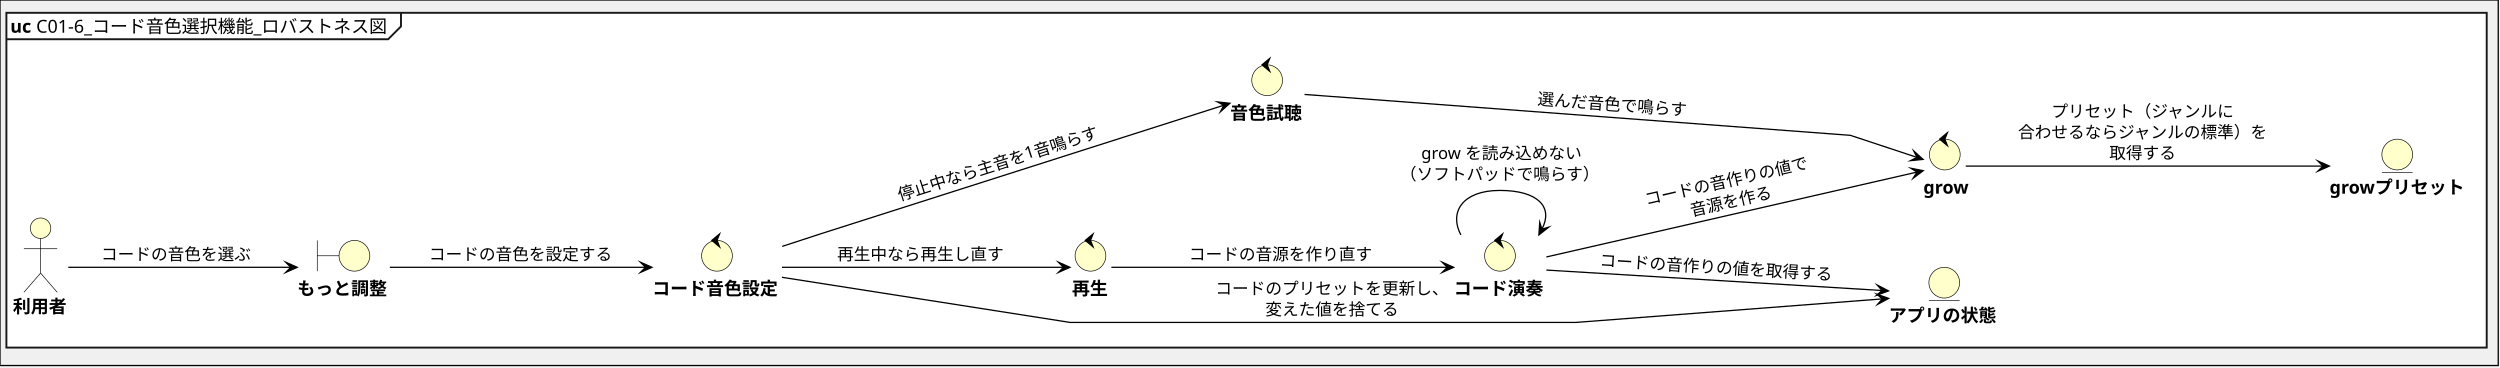
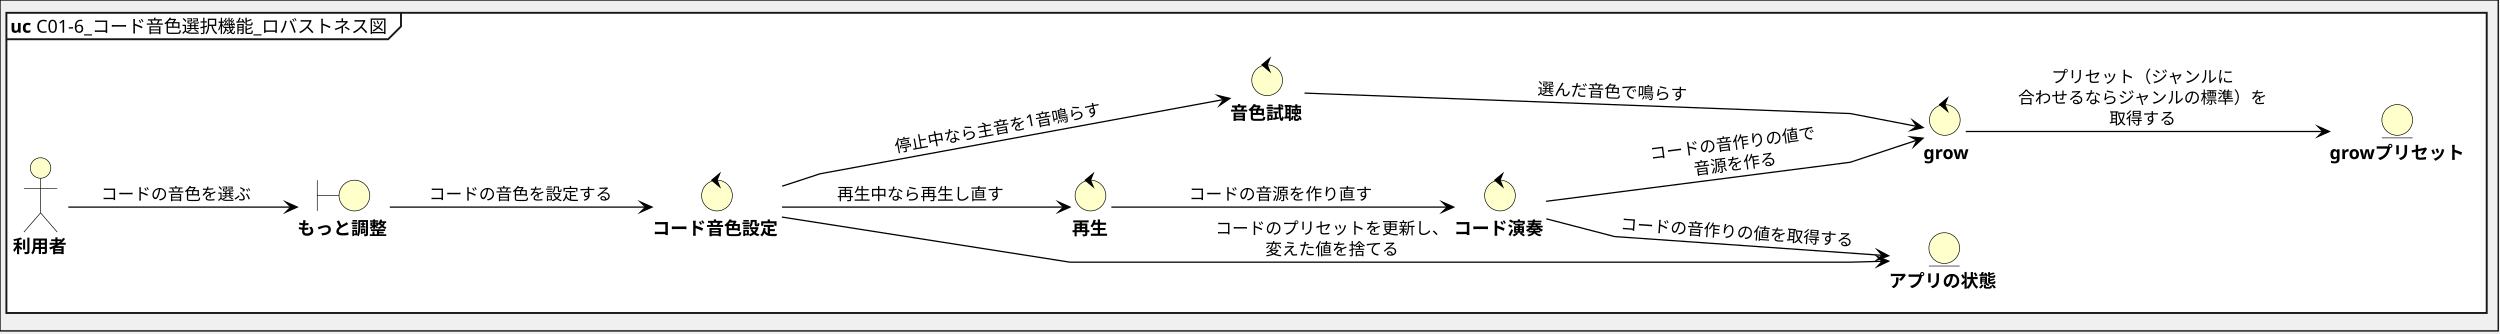
- <svg xmlns="http://www.w3.org/2000/svg" version="1.1" data-diagram-type="DESCRIPTION" style="width:1951px;height:287px;background:#FFFFFF;" width="1951px" height="287px" viewBox="0 0 1951 287" zoomAndPan="magnify" preserveAspectRatio="none" contentStyleType="text/css">
+ <svg xmlns="http://www.w3.org/2000/svg" version="1.1" data-diagram-type="DESCRIPTION" style="width:1951px;height:260px;background:#FFFFFF;" width="1951px" height="260px" viewBox="0 0 1951 260" zoomAndPan="magnify" preserveAspectRatio="none" contentStyleType="text/css">
  <defs />
  <g font-family="sans-serif" lengthAdjust="spacing">
-     <rect x="0" y="0" width="1949.629" height="285.252" fill="none" style="stroke:#000;stroke-width:1;" />
-     <rect x="5" y="10" width="1935.629" height="261.252" fill="#FFF" style="stroke:#181818;stroke-width:1.5;" />
+     <rect x="0" y="0" width="1949.629" height="258.252" fill="none" style="stroke:#000;stroke-width:1;" />
+     <rect x="5" y="10" width="1935.629" height="234.252" fill="#FFF" style="stroke:#181818;stroke-width:1.5;" />
    <path d="M312.931,10 L312.931,20.609 L302.931,30.609 L5,30.609" style="stroke:#181818;stroke-width:1.5;" fill="none" />
    <text x="8" y="25.533" fill="#000" font-size="14" textLength="16.338" font-weight="700">uc</text>
    <text x="28.228" y="25.533" fill="#000" font-size="14" textLength="277.703">C01-6_コード音色選択機能_ロバストネス図</text>
    <g class="entity" data-qualified-name="A1" id="ent0001" data-source-line="4">
-       <ellipse cx="31.656" cy="178.109" rx="8" ry="8" fill="#FFC" style="stroke:#000;stroke-width:0.5;" />
-       <path d="M31.656,186.109 L31.656,213.109 M18.656,194.109 L44.656,194.109 M31.656,213.109 L18.656,228.109 M31.656,213.109 L44.656,228.109" style="stroke:#000;stroke-width:0.5;" fill="none" />
-       <text x="10" y="244.143" fill="#000" font-size="14" textLength="43.313" font-weight="700">利用者</text>
+       <ellipse cx="31.656" cy="131.109" rx="8" ry="8" fill="#FFC" style="stroke:#000;stroke-width:0.5;" />
+       <path d="M31.656,139.109 L31.656,166.109 M18.656,147.109 L44.656,147.109 M31.656,166.109 L18.656,181.109 M31.656,166.109 L44.656,181.109" style="stroke:#000;stroke-width:0.5;" fill="none" />
+       <text x="10" y="197.143" fill="#000" font-size="14" textLength="43.313" font-weight="700">利用者</text>
    </g>
    <g class="entity" data-qualified-name="B1" id="ent0002" data-source-line="5">
-       <path d="M247.594,187.609 L247.594,211.609 M247.594,199.609 L264.594,199.609" style="stroke:#000;stroke-width:0.5;" fill="none" />
-       <ellipse cx="276.594" cy="199.609" rx="12" ry="12" fill="#FFC" style="stroke:#000;stroke-width:0.5;" />
-       <text x="232" y="230.143" fill="#000" font-size="14" textLength="72.188" font-weight="700">もっと調整</text>
+       <path d="M247.594,140.609 L247.594,164.609 M247.594,152.609 L264.594,152.609" style="stroke:#000;stroke-width:0.5;" fill="none" />
+       <ellipse cx="276.594" cy="152.609" rx="12" ry="12" fill="#FFC" style="stroke:#000;stroke-width:0.5;" />
+       <text x="232" y="183.143" fill="#000" font-size="14" textLength="72.188" font-weight="700">もっと調整</text>
    </g>
    <g class="entity" data-qualified-name="C1" id="ent0003" data-source-line="6">
-       <ellipse cx="559.531" cy="199.609" rx="12" ry="12" fill="#FFC" style="stroke:#000;stroke-width:0.5;" />
-       <polygon points="555.531,187.609,561.531,182.609,559.531,187.609,561.531,192.609,555.531,187.609" fill="#000" style="stroke:#000;stroke-width:1;stroke-linejoin:miter;stroke-miterlimit:10;" />
-       <text x="509" y="230.143" fill="#000" font-size="14" textLength="101.063" font-weight="700">コード音色設定</text>
+       <ellipse cx="559.531" cy="152.609" rx="12" ry="12" fill="#FFC" style="stroke:#000;stroke-width:0.5;" />
+       <polygon points="555.531,140.609,561.531,135.609,559.531,140.609,561.531,145.609,555.531,140.609" fill="#000" style="stroke:#000;stroke-width:1;stroke-linejoin:miter;stroke-miterlimit:10;" />
+       <text x="509" y="183.143" fill="#000" font-size="14" textLength="101.063" font-weight="700">コード音色設定</text>
    </g>
    <g class="entity" data-qualified-name="C5" id="ent0004" data-source-line="7">
      <ellipse cx="988.875" cy="62.609" rx="12" ry="12" fill="#FFC" style="stroke:#000;stroke-width:0.5;" />
      <polygon points="984.875,50.609,990.875,45.609,988.875,50.609,990.875,55.609,984.875,50.609" fill="#000" style="stroke:#000;stroke-width:1;stroke-linejoin:miter;stroke-miterlimit:10;" />
      <text x="960" y="93.143" fill="#000" font-size="14" textLength="57.75" font-weight="700">音色試聴</text>
    </g>
    <g class="entity" data-qualified-name="C2" id="ent0005" data-source-line="8">
-       <ellipse cx="851" cy="199.609" rx="12" ry="12" fill="#FFC" style="stroke:#000;stroke-width:0.5;" />
-       <polygon points="847,187.609,853,182.609,851,187.609,853,192.609,847,187.609" fill="#000" style="stroke:#000;stroke-width:1;stroke-linejoin:miter;stroke-miterlimit:10;" />
-       <text x="836.563" y="230.143" fill="#000" font-size="14" textLength="28.875" font-weight="700">再生</text>
+       <ellipse cx="851" cy="152.609" rx="12" ry="12" fill="#FFC" style="stroke:#000;stroke-width:0.5;" />
+       <polygon points="847,140.609,853,135.609,851,140.609,853,145.609,847,140.609" fill="#000" style="stroke:#000;stroke-width:1;stroke-linejoin:miter;stroke-miterlimit:10;" />
+       <text x="836.563" y="183.143" fill="#000" font-size="14" textLength="28.875" font-weight="700">再生</text>
    </g>
    <g class="entity" data-qualified-name="C3" id="ent0006" data-source-line="9">
-       <ellipse cx="1170.594" cy="199.609" rx="12" ry="12" fill="#FFC" style="stroke:#000;stroke-width:0.5;" />
-       <polygon points="1166.594,187.609,1172.594,182.609,1170.594,187.609,1172.594,192.609,1166.594,187.609" fill="#000" style="stroke:#000;stroke-width:1;stroke-linejoin:miter;stroke-miterlimit:10;" />
-       <text x="1134.5" y="230.143" fill="#000" font-size="14" textLength="72.188" font-weight="700">コード演奏</text>
+       <ellipse cx="1170.594" cy="152.609" rx="12" ry="12" fill="#FFC" style="stroke:#000;stroke-width:0.5;" />
+       <polygon points="1166.594,140.609,1172.594,135.609,1170.594,140.609,1172.594,145.609,1166.594,140.609" fill="#000" style="stroke:#000;stroke-width:1;stroke-linejoin:miter;stroke-miterlimit:10;" />
+       <text x="1134.5" y="183.143" fill="#000" font-size="14" textLength="72.188" font-weight="700">コード演奏</text>
    </g>
    <g class="entity" data-qualified-name="C4" id="ent0007" data-source-line="10">
-       <ellipse cx="1517.721" cy="120.609" rx="12" ry="12" fill="#FFC" style="stroke:#000;stroke-width:0.5;" />
-       <polygon points="1513.721,108.609,1519.721,103.609,1517.721,108.609,1519.721,113.609,1513.721,108.609" fill="#000" style="stroke:#000;stroke-width:1;stroke-linejoin:miter;stroke-miterlimit:10;" />
-       <text x="1501" y="151.143" fill="#000" font-size="14" textLength="33.441" font-weight="700">grow</text>
+       <ellipse cx="1517.721" cy="93.609" rx="12" ry="12" fill="#FFC" style="stroke:#000;stroke-width:0.5;" />
+       <polygon points="1513.721,81.609,1519.721,76.609,1517.721,81.609,1519.721,86.609,1513.721,81.609" fill="#000" style="stroke:#000;stroke-width:1;stroke-linejoin:miter;stroke-miterlimit:10;" />
+       <text x="1501" y="124.143" fill="#000" font-size="14" textLength="33.441" font-weight="700">grow</text>
    </g>
    <g class="entity" data-qualified-name="E1" id="ent0008" data-source-line="11">
-       <ellipse cx="1517.313" cy="220.609" rx="12" ry="12" fill="#FFC" style="stroke:#000;stroke-width:0.5;" />
-       <line x1="1505.313" y1="234.609" x2="1529.313" y2="234.609" style="stroke:#000;stroke-width:0.5;" />
-       <text x="1474" y="251.143" fill="#000" font-size="14" textLength="86.625" font-weight="700">アプリの状態</text>
+       <ellipse cx="1517.313" cy="193.609" rx="12" ry="12" fill="#FFC" style="stroke:#000;stroke-width:0.5;" />
+       <line x1="1505.313" y1="207.609" x2="1529.313" y2="207.609" style="stroke:#000;stroke-width:0.5;" />
+       <text x="1474" y="224.143" fill="#000" font-size="14" textLength="86.625" font-weight="700">アプリの状態</text>
    </g>
    <g class="entity" data-qualified-name="E2" id="ent0009" data-source-line="12">
-       <ellipse cx="1870.814" cy="120.609" rx="12" ry="12" fill="#FFC" style="stroke:#000;stroke-width:0.5;" />
-       <line x1="1858.814" y1="134.609" x2="1882.814" y2="134.609" style="stroke:#000;stroke-width:0.5;" />
-       <text x="1818" y="151.143" fill="#000" font-size="14" textLength="105.629" font-weight="700">growプリセット</text>
+       <ellipse cx="1870.814" cy="93.609" rx="12" ry="12" fill="#FFC" style="stroke:#000;stroke-width:0.5;" />
+       <line x1="1858.814" y1="107.609" x2="1882.814" y2="107.609" style="stroke:#000;stroke-width:0.5;" />
+       <text x="1818" y="124.143" fill="#000" font-size="14" textLength="105.629" font-weight="700">growプリセット</text>
    </g>
    <g class="link" data-entity-1="ent0001" data-entity-2="ent0002" id="lnk10" data-source-line="14" data-link-type="dependency">
-       <path d="M53.31,208.609 C93.55,208.609 177.42,208.609 226.94,208.609" style="stroke:#000;stroke-width:1;" fill="none" id="A1-to-B1" />
-       <polygon points="231.94,208.609,222.94,204.609,226.94,208.609,222.94,212.609,231.94,208.609" fill="#000" style="stroke:#000;stroke-width:1;stroke-linejoin:miter;stroke-miterlimit:10;" />
+       <path d="M53.31,161.609 C93.55,161.609 177.42,161.609 226.94,161.609" style="stroke:#000;stroke-width:1;" fill="none" id="A1-to-B1" />
+       <polygon points="231.94,161.609,222.94,157.609,226.94,161.609,222.94,165.609,231.94,161.609" fill="#000" style="stroke:#000;stroke-width:1;stroke-linejoin:miter;stroke-miterlimit:10;" />
    </g>
    <g class="link" data-entity-1="ent0002" data-entity-2="ent0003" id="lnk11" data-source-line="15" data-link-type="dependency">
-       <path d="M304.21,208.609 C355.37,208.609 445.49,208.609 503.78,208.609" style="stroke:#000;stroke-width:1;" fill="none" id="B1-to-C1" />
-       <polygon points="508.78,208.609,499.78,204.609,503.78,208.609,499.78,212.609,508.78,208.609" fill="#000" style="stroke:#000;stroke-width:1;stroke-linejoin:miter;stroke-miterlimit:10;" />
+       <path d="M304.21,161.609 C355.37,161.609 445.49,161.609 503.78,161.609" style="stroke:#000;stroke-width:1;" fill="none" id="B1-to-C1" />
+       <polygon points="508.78,161.609,499.78,157.609,503.78,161.609,499.78,165.609,508.78,161.609" fill="#000" style="stroke:#000;stroke-width:1;stroke-linejoin:miter;stroke-miterlimit:10;" />
    </g>
    <g class="link" data-entity-1="ent0003" data-entity-2="ent0008" id="lnk12" data-source-line="16" data-link-type="dependency">
-       <path d="M610.21,216.399 C689.31,228.789 835,251.609 835,251.609 C835,251.609 1230,251.609 1230,251.609 C1230,251.609 1389.125,239.392 1468.935,233.262" style="stroke:#000;stroke-width:1;" fill="none" id="C1-to-E1" />
-       <polygon points="1473.92,232.879,1464.64,229.58,1468.935,233.262,1465.253,237.557,1473.92,232.879" fill="#000" style="stroke:#000;stroke-width:1;stroke-linejoin:miter;stroke-miterlimit:10;" />
+       <path d="M610.21,169.399 C689.31,181.789 835,204.609 835,204.609 C835,204.609 1444,204.609 1444,204.609 C1444,204.609 1453.132,204.359 1468.912,203.919" style="stroke:#000;stroke-width:1;" fill="none" id="C1-to-E1" />
+       <polygon points="1473.91,203.779,1464.802,200.032,1468.912,203.919,1465.025,208.029,1473.91,203.779" fill="#000" style="stroke:#000;stroke-width:1;stroke-linejoin:miter;stroke-miterlimit:10;" />
    </g>
    <g class="link" data-entity-1="ent0003" data-entity-2="ent0004" id="lnk13" data-source-line="17" data-link-type="dependency">
-       <path d="M610.4,192.289 C626.37,187.069 640,182.609 640,182.609 C640,182.609 872.206,108.538 955.056,82.118" style="stroke:#000;stroke-width:1;" fill="none" id="C1-to-C5" />
-       <polygon points="959.82,80.599,950.03,79.523,955.056,82.118,952.461,87.145,959.82,80.599" fill="#000" style="stroke:#000;stroke-width:1;stroke-linejoin:miter;stroke-miterlimit:10;" />
+       <path d="M610.4,145.289 C626.37,140.069 640,135.609 640,135.609 C640,135.609 872.053,92.934 954.903,77.694" style="stroke:#000;stroke-width:1;" fill="none" id="C1-to-C5" />
+       <polygon points="959.82,76.789,950.245,74.484,954.903,77.694,951.692,82.352,959.82,76.789" fill="#000" style="stroke:#000;stroke-width:1;stroke-linejoin:miter;stroke-miterlimit:10;" />
    </g>
    <g class="link" data-entity-1="ent0004" data-entity-2="ent0007" id="lnk14" data-source-line="18" data-link-type="dependency">
-       <path d="M1018.06,73.709 C1117.04,81.119 1444,105.609 1444,105.609 C1444,105.609 1474.703,115.768 1496.023,122.828" style="stroke:#000;stroke-width:1;" fill="none" id="C5-to-C4" />
-       <polygon points="1500.77,124.399,1493.484,117.773,1496.023,122.828,1490.969,125.367,1500.77,124.399" fill="#000" style="stroke:#000;stroke-width:1;stroke-linejoin:miter;stroke-miterlimit:10;" />
+       <path d="M1018.06,72.659 C1117.04,76.369 1444,88.609 1444,88.609 C1444,88.609 1474.541,94.501 1495.861,98.621" style="stroke:#000;stroke-width:1;" fill="none" id="C5-to-C4" />
+       <polygon points="1500.77,99.569,1492.692,93.934,1495.861,98.621,1491.175,101.789,1500.77,99.569" fill="#000" style="stroke:#000;stroke-width:1;stroke-linejoin:miter;stroke-miterlimit:10;" />
    </g>
    <g class="link" data-entity-1="ent0003" data-entity-2="ent0005" id="lnk15" data-source-line="19" data-link-type="dependency">
-       <path d="M610.27,208.609 C677.52,208.609 788.75,208.609 829.97,208.609" style="stroke:#000;stroke-width:1;" fill="none" id="C1-to-C2" />
-       <polygon points="834.97,208.609,825.97,204.609,829.97,208.609,825.97,212.609,834.97,208.609" fill="#000" style="stroke:#000;stroke-width:1;stroke-linejoin:miter;stroke-miterlimit:10;" />
+       <path d="M610.27,161.609 C677.52,161.609 788.75,161.609 829.97,161.609" style="stroke:#000;stroke-width:1;" fill="none" id="C1-to-C2" />
+       <polygon points="834.97,161.609,825.97,157.609,829.97,161.609,825.97,165.609,834.97,161.609" fill="#000" style="stroke:#000;stroke-width:1;stroke-linejoin:miter;stroke-miterlimit:10;" />
    </g>
    <g class="link" data-entity-1="ent0005" data-entity-2="ent0006" id="lnk16" data-source-line="20" data-link-type="dependency">
-       <path d="M867.31,208.609 C915.62,208.609 1060.67,208.609 1129.43,208.609" style="stroke:#000;stroke-width:1;" fill="none" id="C2-to-C3" />
-       <polygon points="1134.43,208.609,1125.43,204.609,1129.43,208.609,1125.43,212.609,1134.43,208.609" fill="#000" style="stroke:#000;stroke-width:1;stroke-linejoin:miter;stroke-miterlimit:10;" />
+       <path d="M867.31,161.609 C915.62,161.609 1060.67,161.609 1129.43,161.609" style="stroke:#000;stroke-width:1;" fill="none" id="C2-to-C3" />
+       <polygon points="1134.43,161.609,1125.43,157.609,1129.43,161.609,1125.43,165.609,1134.43,161.609" fill="#000" style="stroke:#000;stroke-width:1;stroke-linejoin:miter;stroke-miterlimit:10;" />
    </g>
    <g class="link" data-entity-1="ent0006" data-entity-2="ent0008" id="lnk17" data-source-line="21" data-link-type="dependency">
-       <path d="M1206.8,210.759 C1270.6,214.639 1399.869,222.505 1468.759,226.705" style="stroke:#000;stroke-width:1;" fill="none" id="C3-to-E1" />
-       <polygon points="1473.75,227.009,1465.01,222.469,1468.759,226.705,1464.523,230.454,1473.75,227.009" fill="#000" style="stroke:#000;stroke-width:1;stroke-linejoin:miter;stroke-miterlimit:10;" />
+       <path d="M1206.73,170.769 C1231.41,177.179 1260,184.609 1260,184.609 C1260,184.609 1395.932,194.149 1468.872,199.269" style="stroke:#000;stroke-width:1;" fill="none" id="C3-to-E1" />
+       <polygon points="1473.86,199.619,1465.162,194.999,1468.872,199.269,1464.602,202.979,1473.86,199.619" fill="#000" style="stroke:#000;stroke-width:1;stroke-linejoin:miter;stroke-miterlimit:10;" />
    </g>
    <g class="link" data-entity-1="ent0006" data-entity-2="ent0007" id="lnk18" data-source-line="22" data-link-type="dependency">
-       <path d="M1206.8,200.529 C1280.65,183.619 1444.026,146.206 1496.026,134.296" style="stroke:#000;stroke-width:1;" fill="none" id="C3-to-C4" />
-       <polygon points="1500.9,133.179,1491.234,131.29,1496.026,134.296,1493.02,139.088,1500.9,133.179" fill="#000" style="stroke:#000;stroke-width:1;stroke-linejoin:miter;stroke-miterlimit:10;" />
+       <path d="M1206.57,157.109 C1280.16,147.649 1444,126.609 1444,126.609 C1444,126.609 1474.703,116.451 1496.023,109.391" style="stroke:#000;stroke-width:1;" fill="none" id="C3-to-C4" />
+       <polygon points="1500.77,107.819,1490.969,106.851,1496.023,109.391,1493.484,114.446,1500.77,107.819" fill="#000" style="stroke:#000;stroke-width:1;stroke-linejoin:miter;stroke-miterlimit:10;" />
    </g>
    <g class="link" data-entity-1="ent0007" data-entity-2="ent0009" id="lnk19" data-source-line="23" data-link-type="dependency">
-       <path d="M1534.06,129.609 C1583.15,129.609 1731.35,129.609 1812.83,129.609" style="stroke:#000;stroke-width:1;" fill="none" id="C4-to-E2" />
-       <polygon points="1817.83,129.609,1808.83,125.609,1812.83,129.609,1808.83,133.609,1817.83,129.609" fill="#000" style="stroke:#000;stroke-width:1;stroke-linejoin:miter;stroke-miterlimit:10;" />
-     </g>
-     <g class="link" data-entity-1="ent0006" data-entity-2="ent0006" id="lnk20" data-source-line="24" data-link-type="dependency">
-       <path d="M1140.05,183.329 C1130.82,165.839 1140.97,148.609 1170.5,148.609 C1200.03,148.609 1212.514,161.417 1203.284,178.907" style="stroke:#000;stroke-width:1;" fill="none" id="C3-to-C3" />
-       <polygon points="1200.95,183.329,1208.688,177.237,1203.284,178.907,1201.613,173.503,1200.95,183.329" fill="#000" style="stroke:#000;stroke-width:1;stroke-linejoin:miter;stroke-miterlimit:10;" />
+       <path d="M1534.06,102.609 C1583.15,102.609 1731.35,102.609 1812.83,102.609" style="stroke:#000;stroke-width:1;" fill="none" id="C4-to-E2" />
+       <polygon points="1817.83,102.609,1808.83,98.609,1812.83,102.609,1808.83,106.609,1817.83,102.609" fill="#000" style="stroke:#000;stroke-width:1;stroke-linejoin:miter;stroke-miterlimit:10;" />
    </g>
    <g class="link-labels">
-       <g transform="rotate(0.000 1672.06 129.609)">
-         <rect x="1572.560" y="79.459" width="199.000" height="48.150" fill="#FFFFFF" stroke="none" />
-         <text text-anchor="middle" x="1672.06" y="91.509" fill="#000" font-size="13" textLength="143">プリセット（ジャンルに</text>
-         <text text-anchor="middle" x="1672.06" y="107.759" fill="#000" font-size="13" textLength="195">合わせるならジャンルの標準）を</text>
-         <text text-anchor="middle" x="1672.06" y="124.009" fill="#000" font-size="13" textLength="52">取得する</text>
+       <g transform="rotate(-0.000 1672.06 102.609)">
+         <rect x="1572.560" y="52.459" width="199.000" height="48.150" fill="#FFFFFF" stroke="none" />
+         <text text-anchor="middle" x="1672.06" y="64.509" fill="#000" font-size="13" textLength="143">プリセット（ジャンルに</text>
+         <text text-anchor="middle" x="1672.06" y="80.759" fill="#000" font-size="13" textLength="195">合わせるならジャンルの標準）を</text>
+         <text text-anchor="middle" x="1672.06" y="97.009" fill="#000" font-size="13" textLength="52">取得する</text>
      </g>
-       <g transform="rotate(-0.000 1039.469 251.609)">
-         <rect x="946.469" y="217.709" width="186.000" height="31.900" fill="#FFFFFF" stroke="none" />
-         <text text-anchor="middle" x="1039.469" y="229.759" fill="#000" font-size="13" textLength="182">コードのプリセットを更新し、</text>
-         <text text-anchor="middle" x="1039.469" y="246.009" fill="#000" font-size="13" textLength="104">変えた値を捨てる</text>
+       <g transform="rotate(-0.000 1039.469 204.609)">
+         <rect x="946.469" y="170.709" width="186.000" height="31.900" fill="#FFFFFF" stroke="none" />
+         <text text-anchor="middle" x="1039.469" y="182.759" fill="#000" font-size="13" textLength="182">コードのプリセットを更新し、</text>
+         <text text-anchor="middle" x="1039.469" y="199.009" fill="#000" font-size="13" textLength="104">変えた値を捨てる</text>
      </g>
-       <g transform="rotate(3.483 1338.556 218.775)">
-         <rect x="1245.556" y="201.125" width="186.000" height="15.650" fill="#FFFFFF" stroke="none" />
-         <text text-anchor="middle" x="1338.556" y="213.175" fill="#000" font-size="13" textLength="182">コードの音作りの値を取得する</text>
+       <g transform="rotate(4.017 1354.728 191.257)">
+         <rect x="1261.728" y="173.604" width="186.000" height="15.650" fill="#FFFFFF" stroke="none" />
+         <text text-anchor="middle" x="1354.728" y="185.654" fill="#000" font-size="13" textLength="182">コードの音作りの値を取得する</text>
      </g>
-       <g transform="rotate(-17.691 781.817 137.372)">
-         <rect x="698.202" y="119.722" width="167.230" height="15.650" fill="#FFFFFF" stroke="none" />
-         <text text-anchor="middle" x="781.817" y="131.772" fill="#000" font-size="13" textLength="163.23">停止中なら主音を1音鳴らす</text>
+       <g transform="rotate(-10.421 780.501 109.77)">
+         <rect x="696.886" y="92.120" width="167.230" height="15.650" fill="#FFFFFF" stroke="none" />
+         <text text-anchor="middle" x="780.501" y="104.170" fill="#000" font-size="13" textLength="163.23">停止中なら主音を1音鳴らす</text>
      </g>
-       <g transform="rotate(0.000 406.21 208.609)">
-         <rect x="332.710" y="190.959" width="147.000" height="15.650" fill="#FFFFFF" stroke="none" />
-         <text text-anchor="middle" x="406.21" y="203.009" fill="#000" font-size="13" textLength="143">コードの音色を設定する</text>
+       <g transform="rotate(-0.000 406.21 161.609)">
+         <rect x="332.710" y="143.959" width="147.000" height="15.650" fill="#FFFFFF" stroke="none" />
+         <text text-anchor="middle" x="406.21" y="156.009" fill="#000" font-size="13" textLength="143">コードの音色を設定する</text>
      </g>
-       <g transform="rotate(0.000 999.31 208.609)">
-         <rect x="925.810" y="190.959" width="147.000" height="15.650" fill="#FFFFFF" stroke="none" />
-         <text text-anchor="middle" x="999.31" y="203.009" fill="#000" font-size="13" textLength="143">コードの音源を作り直す</text>
+       <g transform="rotate(0.000 999.31 161.609)">
+         <rect x="925.810" y="143.959" width="147.000" height="15.650" fill="#FFFFFF" stroke="none" />
+         <text text-anchor="middle" x="999.31" y="156.009" fill="#000" font-size="13" textLength="143">コードの音源を作り直す</text>
      </g>
-       <g transform="rotate(0.000 718.27 208.609)">
-         <rect x="651.270" y="190.959" width="134.000" height="15.650" fill="#FFFFFF" stroke="none" />
-         <text text-anchor="middle" x="718.27" y="203.009" fill="#000" font-size="13" textLength="130">再生中なら再生し直す</text>
+       <g transform="rotate(-0.000 718.27 161.609)">
+         <rect x="651.270" y="143.959" width="134.000" height="15.650" fill="#FFFFFF" stroke="none" />
+         <text text-anchor="middle" x="718.27" y="156.009" fill="#000" font-size="13" textLength="130">再生中なら再生し直す</text>
      </g>
-       <g transform="rotate(-12.898 1353.015 167.047)">
-         <rect x="1286.015" y="133.147" width="134.000" height="31.900" fill="#FFFFFF" stroke="none" />
-         <text text-anchor="middle" x="1353.015" y="145.197" fill="#000" font-size="13" textLength="130">コードの音作りの値で</text>
-         <text text-anchor="middle" x="1353.015" y="161.447" fill="#000" font-size="13" textLength="65">音源を作る</text>
+       <g transform="rotate(-7.319 1355.347 137.995)">
+         <rect x="1288.347" y="104.095" width="134.000" height="31.900" fill="#FFFFFF" stroke="none" />
+         <text text-anchor="middle" x="1355.347" y="116.145" fill="#000" font-size="13" textLength="130">コードの音作りの値で</text>
+         <text text-anchor="middle" x="1355.347" y="132.395" fill="#000" font-size="13" textLength="65">音源を作る</text>
      </g>
-       <g transform="rotate(0.000 137.31 208.609)">
-         <rect x="76.810" y="190.959" width="121.000" height="15.650" fill="#FFFFFF" stroke="none" />
-         <text text-anchor="middle" x="137.31" y="203.009" fill="#000" font-size="13" textLength="117">コードの音色を選ぶ</text>
+       <g transform="rotate(-0.000 137.31 161.609)">
+         <rect x="76.810" y="143.959" width="121.000" height="15.650" fill="#FFFFFF" stroke="none" />
+         <text text-anchor="middle" x="137.31" y="156.009" fill="#000" font-size="13" textLength="117">コードの音色を選ぶ</text>
      </g>
-       <g transform="rotate(4.283 1257.39 91.632)">
-         <rect x="1196.890" y="73.982" width="121.000" height="15.650" fill="#FFFFFF" stroke="none" />
-         <text text-anchor="middle" x="1257.39" y="86.032" fill="#000" font-size="13" textLength="117">選んだ音色で鳴らす</text>
-       </g>
-       <g transform="translate(0 0)">
-         <rect x="1107.105" y="111.104" width="126.789" height="16.250" fill="#FFFFFF" stroke="none" />
-         <rect x="1090.500" y="127.456" width="160.000" height="16.250" fill="#FFFFFF" stroke="none" />
-         <text x="1109.105" y="124.104" fill="#000" font-size="13" textLength="122.789">grow を読み込めない</text>
-         <text x="1092.5" y="140.456" fill="#000" font-size="13" textLength="156">（ソフトパッドで鳴らす）</text>
+       <g transform="rotate(2.144 1257.892 81.641)">
+         <rect x="1197.392" y="63.991" width="121.000" height="15.650" fill="#FFFFFF" stroke="none" />
+         <text text-anchor="middle" x="1257.892" y="76.041" fill="#000" font-size="13" textLength="117">選んだ音色で鳴らす</text>
      </g>
    </g>
  </g>
</svg>
